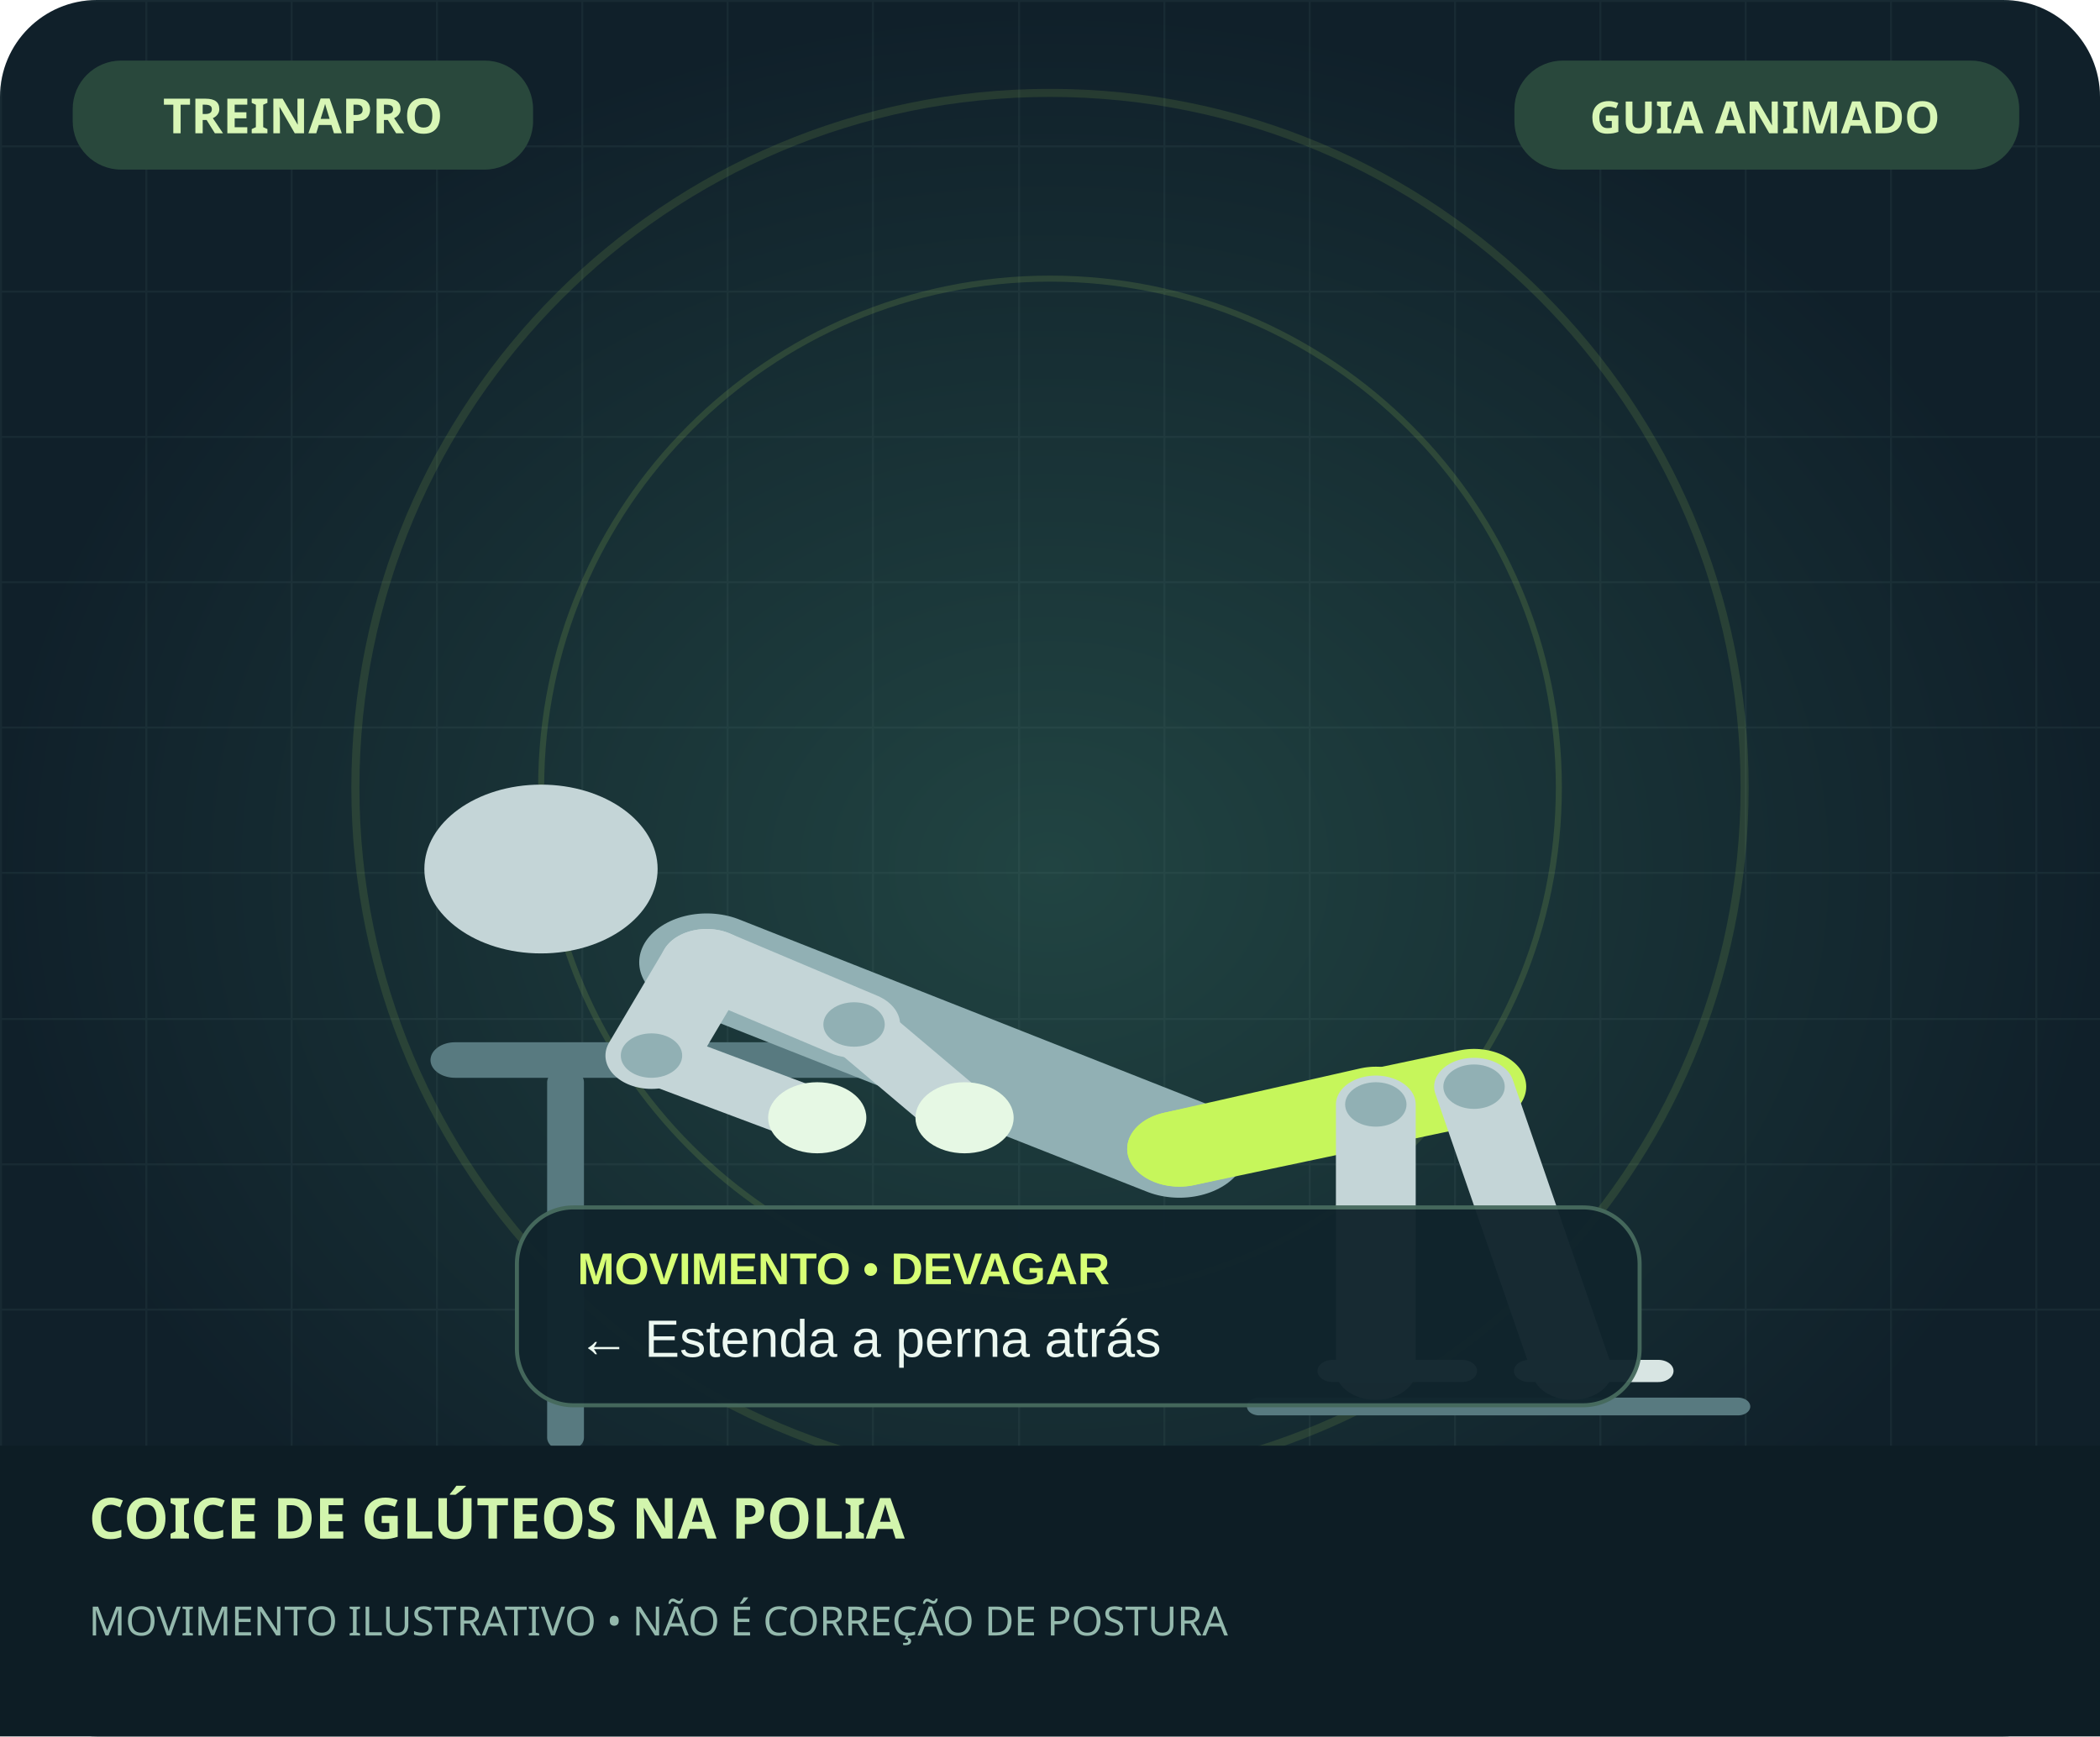
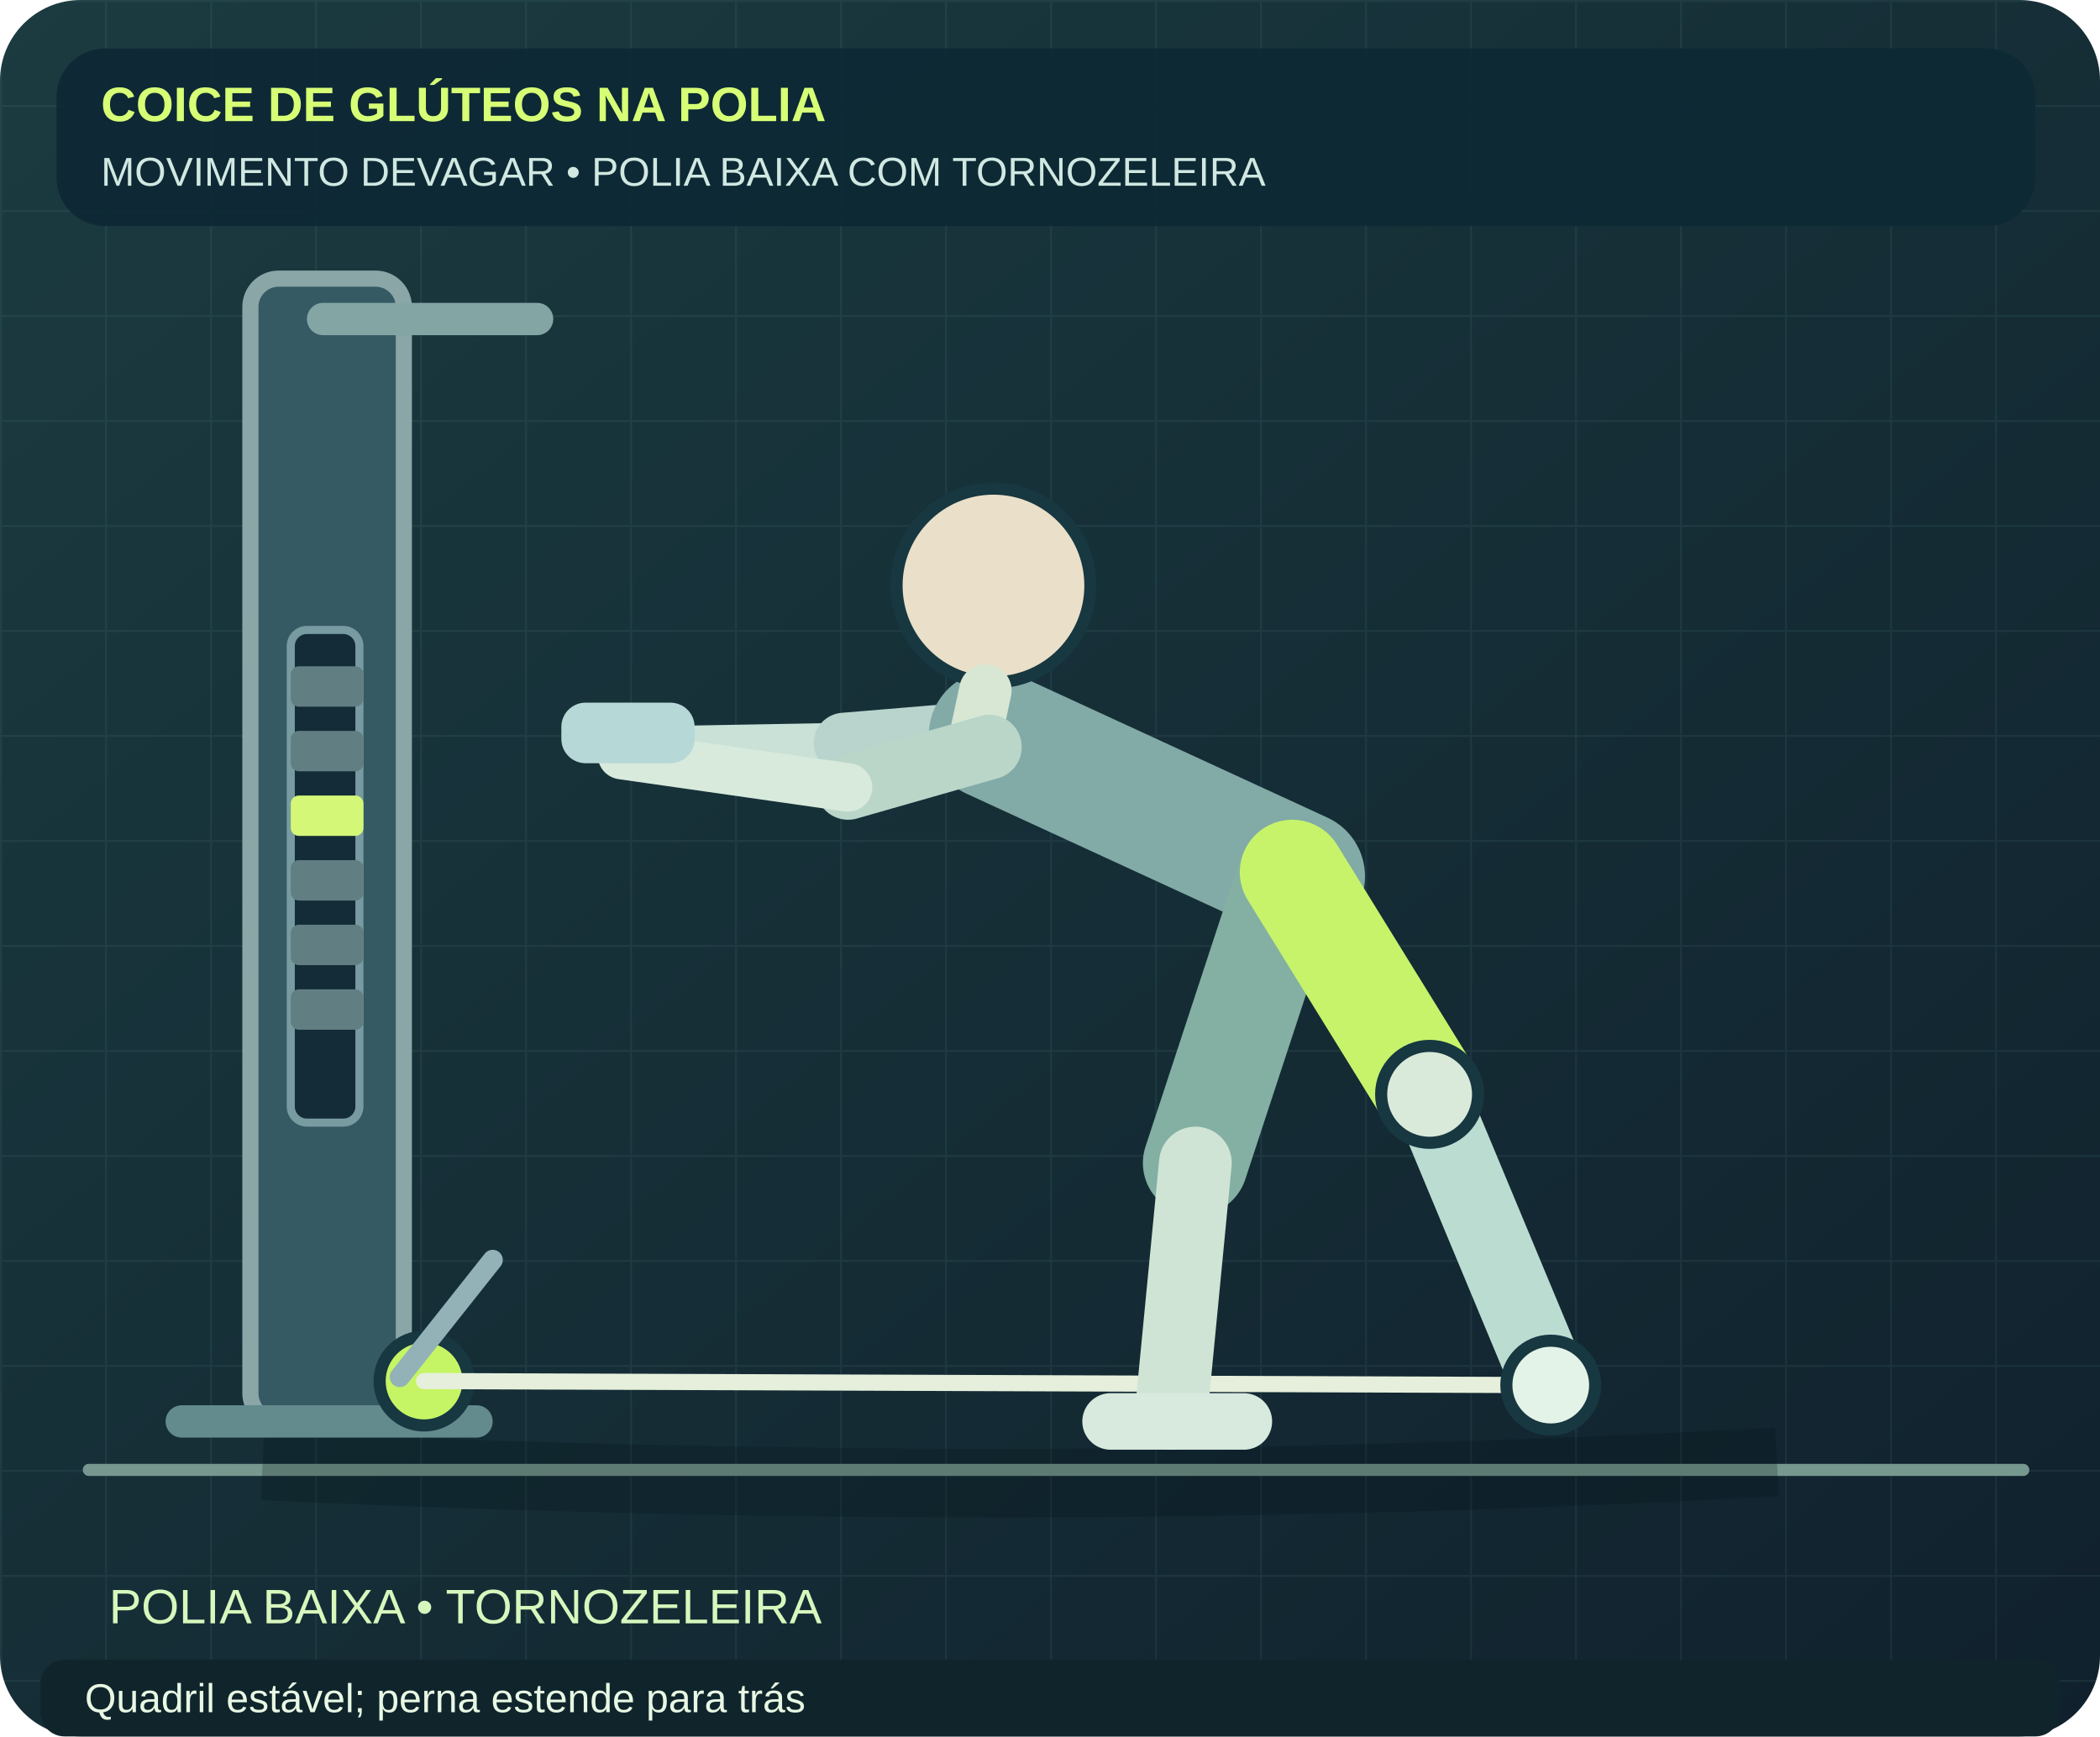
<svg xmlns="http://www.w3.org/2000/svg" viewBox="0 0 520 430" role="img" aria-labelledby="title desc">
  <defs>
-     <radialGradient id="bg">
-       <stop stop-color="#214442" />
-       <stop offset="1" stop-color="#10202a" />
-     </radialGradient>
-     <pattern id="grid" width="36" height="36" patternUnits="userSpaceOnUse">
-       <path d="M36 0H0V36" stroke="#729290" stroke-opacity=".095" fill="none" />
+     <linearGradient id="bg" x1="0" x2="1" y1="0" y2="1">
+       <stop stop-color="#1b3b40" />
+       <stop offset="1" stop-color="#10212d" />
+     </linearGradient>
+     <pattern id="grid" width="26" height="26" patternUnits="userSpaceOnUse">
+       <path d="M26 0H0V26" stroke="#74a5a2" stroke-opacity=".1" fill="none" />
    </pattern>
  </defs>
-   <rect width="520" height="430" rx="24" fill="url(#bg)" />
-   <rect width="520" height="430" rx="24" fill="url(#grid)" />
-   <circle cx="260" cy="195" r="172" fill="none" stroke="#c6f65b" opacity=".11" stroke-width="2" />
-   <circle cx="260" cy="195" r="126" fill="none" stroke="#c6f65b" opacity=".13" stroke-width="1.5" />
-   <rect x="18" y="15" rx="12" width="114" height="27" fill="#29483c" />
-   <text x="75" y="33" fill="#d8f6b6" text-anchor="middle" font-size="12" font-weight="bold" font-family="sans-serif">TREINAPRO</text>
-   <rect x="375" y="15" rx="12" width="125" height="27" fill="#29483c" />
-   <text x="437" y="33" fill="#d8f6b6" text-anchor="middle" font-size="11" font-weight="bold" font-family="sans-serif">GUIA ANIMADO</text>
-   <g transform="translate(61 15) scale(1.52 1.10)">
-     <line x1="34" y1="225" x2="106" y2="225" stroke="#587a80" stroke-width="8" stroke-linecap="round" />
-     <line x1="52" y1="230" x2="52" y2="310" stroke="#587a80" stroke-width="6" stroke-linecap="round" />
-     <line x1="165" y1="303" x2="243" y2="303" stroke="#587a80" stroke-width="4" stroke-linecap="round" />
-     <line x1="75" y1="203" x2="152" y2="245" stroke="#91b0b4" stroke-width="22" stroke-linecap="round">
-       <animate attributeName="y2" values="245;245;202;202;245;245" keyTimes="0;0.12;0.42;0.57;0.88;1" dur="7.2s" repeatCount="indefinite" calcMode="linear" />
-     </line>
-     <line x1="152" y1="245" x2="200" y2="231" stroke="#c6f65b" stroke-width="17" stroke-linecap="round">
-       <animate attributeName="y1" values="245;245;202;202;245;245" keyTimes="0;0.12;0.42;0.57;0.88;1" dur="7.2s" repeatCount="indefinite" calcMode="linear" />
-       <animate attributeName="y2" values="231;231;203;203;231;231" keyTimes="0;0.12;0.42;0.57;0.88;1" dur="7.2s" repeatCount="indefinite" calcMode="linear" />
-     </line>
-     <line x1="200" y1="231" x2="216" y2="295" stroke="#c4d5d7" stroke-width="13" stroke-linecap="round">
-       <animate attributeName="y1" values="231;231;203;203;231;231" keyTimes="0;0.12;0.42;0.57;0.88;1" dur="7.2s" repeatCount="indefinite" calcMode="linear" />
-     </line>
-     <line x1="152" y1="245" x2="184" y2="235" stroke="#c6f65b" stroke-width="17" stroke-linecap="round">
-       <animate attributeName="y1" values="245;245;202;202;245;245" keyTimes="0;0.12;0.42;0.57;0.88;1" dur="7.2s" repeatCount="indefinite" calcMode="linear" />
-       <animate attributeName="y2" values="235;235;199;199;235;235" keyTimes="0;0.12;0.42;0.57;0.88;1" dur="7.2s" repeatCount="indefinite" calcMode="linear" />
-     </line>
-     <line x1="184" y1="235" x2="184" y2="295" stroke="#c4d5d7" stroke-width="13" stroke-linecap="round">
-       <animate attributeName="y1" values="235;235;199;199;235;235" keyTimes="0;0.12;0.42;0.57;0.88;1" dur="7.2s" repeatCount="indefinite" calcMode="linear" />
-     </line>
-     <line x1="75" y1="203" x2="66" y2="224" stroke="#c4d5d7" stroke-width="15" stroke-linecap="round" />
-     <line x1="66" y1="224" x2="93" y2="238" stroke="#c4d5d7" stroke-width="12" stroke-linecap="round" />
-     <line x1="75" y1="203" x2="99" y2="217" stroke="#c4d5d7" stroke-width="15" stroke-linecap="round" />
-     <line x1="99" y1="217" x2="117" y2="238" stroke="#c4d5d7" stroke-width="12" stroke-linecap="round" />
-     <circle cx="48" cy="182" r="19" fill="#c4d5d7" />
-     <circle cx="66" cy="224" r="5" fill="#91b0b4" />
-     <circle cx="99" cy="217" r="5" fill="#91b0b4" />
-     <circle cx="200" cy="231" r="5" fill="#91b0b4">
-       <animate attributeName="cy" values="231;231;203;203;231;231" keyTimes="0;0.12;0.42;0.57;0.88;1" dur="7.2s" repeatCount="indefinite" calcMode="linear" />
-     </circle>
-     <circle cx="184" cy="235" r="5" fill="#91b0b4">
-       <animate attributeName="cy" values="235;235;199;199;235;235" keyTimes="0;0.12;0.42;0.57;0.88;1" dur="7.2s" repeatCount="indefinite" calcMode="linear" />
-     </circle>
-     <circle cx="93" cy="238" r="8" fill="#e6f8e4" />
-     <circle cx="117" cy="238" r="8" fill="#e6f8e4" />
-     <line x1="209" y1="295" x2="230" y2="295" stroke="#d8e5e3" stroke-width="5" stroke-linecap="round" />
-     <line x1="177" y1="295" x2="198" y2="295" stroke="#d8e5e3" stroke-width="5" stroke-linecap="round" />
-   </g>
-   <rect x="0" y="358" width="520" height="72" fill="#0d1d25" />
-   <text x="22" y="381" fill="#d2f5ad" font-size="14" font-family="sans-serif" font-weight="bold">COICE DE GLÚTEOS NA POLIA</text>
-   <text x="22" y="405" fill="#94b9ad" font-size="10" font-family="sans-serif">MOVIMENTO ILUSTRATIVO • NÃO É CORREÇÃO DE POSTURA</text>
-   <g aria-hidden="true">
-     <rect x="128" y="299" rx="14" width="278" height="49" fill="#10232c" stroke="#46695d" opacity=".96" />
-     <text x="143" y="318" fill="#d7ff75" font-size="11" font-weight="bold" font-family="Arial,sans-serif">MOVIMENTO • DEVAGAR</text>
-     <text x="143" y="336" fill="#ecf8f1" font-size="13" font-family="Arial,sans-serif">← Estenda a perna atrás</text>
-   </g>
+   <rect width="100%" height="100%" fill="url(#bg)" rx="20" />
+   <rect width="100%" height="100%" fill="url(#grid)" rx="20" />
+   <rect x="14" y="12" width="490" height="44" rx="12" fill="#0d2834" opacity=".94" />
+   <text x="25" y="30" font-size="12" font-weight="700" font-family="Arial,sans-serif" fill="#d7ff75">COICE DE GLÚTEOS NA POLIA</text>
+   <text x="25" y="46" font-size="10" font-family="Arial,sans-serif" fill="#d0e8e1">MOVIMENTO DEVAGAR • POLIA BAIXA COM TORNOZELEIRA</text>
+   <path d="M22 364H501" stroke="#77988e" stroke-width="3" stroke-linecap="round" />
+   <path d="M65 363Q260 372 440 362" stroke="#020c12" stroke-width="17" opacity=".22" />
+   <rect x="62" y="69" width="38" height="283" rx="7" fill="#355a64" stroke="#8aa6a6" stroke-width="4" />
+   <rect x="72" y="156" width="17" height="122" rx="4" fill="#142c37" stroke="#779ba1" stroke-width="2" />
+   <rect x="72" y="165" width="18" height="10" rx="2" fill="#617f83" />
+   <rect x="72" y="181" width="18" height="10" rx="2" fill="#617f83" />
+   <rect x="72" y="197" width="18" height="10" rx="2" fill="#d4f777" />
+   <rect x="72" y="213" width="18" height="10" rx="2" fill="#617f83" />
+   <rect x="72" y="229" width="18" height="10" rx="2" fill="#617f83" />
+   <rect x="72" y="245" width="18" height="10" rx="2" fill="#617f83" />
+   <line x1="45" y1="352" x2="118" y2="352" stroke="#638b8e" stroke-width="8" stroke-linecap="round" />
+   <line x1="80" y1="79" x2="133" y2="79" stroke="#83a6a5" stroke-width="8" stroke-linecap="round" />
+   <circle cx="105" cy="342" r="11" fill="#c5f564" stroke="#173741" stroke-width="3" />
+   <line x1="99" y1="341" x2="122" y2="312" stroke="#93b2b7" stroke-width="5" stroke-linecap="round" />
+   <line x1="105" y1="342" x2="384" y2="343" stroke="#e5efdb" stroke-width="4" stroke-linecap="round">
+     <animate attributeName="x2" values="384;384;453;453;384;384" keyTimes="0;0.12;0.43;0.58;0.88;1" dur="7.2s" repeatCount="indefinite" />
+     <animate attributeName="y2" values="343;343;230;230;343;343" keyTimes="0;0.12;0.43;0.58;0.88;1" dur="7.2s" repeatCount="indefinite" />
+   </line>
+   <line x1="153" y1="185" x2="209" y2="184" stroke="#c9e1d7" stroke-width="10" stroke-linecap="round" />
+   <line x1="209" y1="184" x2="245" y2="181" stroke="#b8d4cc" stroke-width="15" stroke-linecap="round" />
+   <line x1="246" y1="182" x2="322" y2="217" stroke="#82aaa6" stroke-width="32" stroke-linecap="round" />
+   <line x1="319" y1="218" x2="296" y2="288" stroke="#83b0a3" stroke-width="26" stroke-linecap="round" />
+   <line x1="296" y1="288" x2="290" y2="350" stroke="#d0e4d5" stroke-width="18" stroke-linecap="round" />
+   <line x1="275" y1="352" x2="308" y2="352" stroke="#d8e9de" stroke-width="14" stroke-linecap="round" />
+   <line x1="320" y1="216" x2="354" y2="271" stroke="#c7f36b" stroke-width="26" stroke-linecap="round">
+     <animate attributeName="x2" values="354;354;413;413;354;354" keyTimes="0;0.12;0.43;0.58;0.88;1" dur="7.2s" repeatCount="indefinite" />
+     <animate attributeName="y2" values="271;271;221;221;271;271" keyTimes="0;0.12;0.43;0.58;0.88;1" dur="7.2s" repeatCount="indefinite" />
+   </line>
+   <line x1="354" y1="271" x2="384" y2="343" stroke="#bbddd1" stroke-width="19" stroke-linecap="round">
+     <animate attributeName="x1" values="354;354;413;413;354;354" keyTimes="0;0.12;0.43;0.58;0.88;1" dur="7.2s" repeatCount="indefinite" />
+     <animate attributeName="y1" values="271;271;221;221;271;271" keyTimes="0;0.12;0.43;0.58;0.88;1" dur="7.2s" repeatCount="indefinite" />
+     <animate attributeName="x2" values="384;384;453;453;384;384" keyTimes="0;0.12;0.43;0.58;0.88;1" dur="7.2s" repeatCount="indefinite" />
+     <animate attributeName="y2" values="343;343;230;230;343;343" keyTimes="0;0.12;0.43;0.58;0.88;1" dur="7.2s" repeatCount="indefinite" />
+   </line>
+   <circle cx="354" cy="271" r="12" fill="#daeada" stroke="#173741" stroke-width="3">
+     <animate attributeName="cx" values="354;354;413;413;354;354" keyTimes="0;0.12;0.43;0.58;0.88;1" dur="7.2s" repeatCount="indefinite" />
+     <animate attributeName="cy" values="271;271;221;221;271;271" keyTimes="0;0.12;0.43;0.58;0.88;1" dur="7.2s" repeatCount="indefinite" />
+   </circle>
+   <circle cx="384" cy="343" r="11" fill="#e3f3e7" stroke="#173741" stroke-width="3">
+     <animate attributeName="cx" values="384;384;453;453;384;384" keyTimes="0;0.12;0.43;0.58;0.88;1" dur="7.2s" repeatCount="indefinite" />
+     <animate attributeName="cy" values="343;343;230;230;343;343" keyTimes="0;0.12;0.43;0.58;0.88;1" dur="7.2s" repeatCount="indefinite" />
+   </circle>
+   <circle cx="246" cy="145" r="24" fill="#eadfc8" stroke="#173741" stroke-width="3" />
+   <line x1="244" y1="171" x2="241" y2="185" stroke="#d7e7d3" stroke-width="13" stroke-linecap="round" />
+   <line x1="245" y1="185" x2="210" y2="195" stroke="#bad6c9" stroke-width="16" stroke-linecap="round" />
+   <line x1="210" y1="195" x2="154" y2="187" stroke="#d7eadc" stroke-width="12" stroke-linecap="round" />
+   <rect x="139" y="174" width="33" height="15" rx="6" fill="#b6d8d7" />
+   <text x="27" y="402" font-family="Arial,sans-serif" font-size="12" fill="#d7f7bd">POLIA BAIXA • TORNOZELEIRA</text>
+   <rect x="10" y="411" width="500" height="19" rx="6" fill="#10252b" />
+   <text x="21" y="424" font-size="10" font-family="Arial,sans-serif" fill="#e8f8e4">Quadril estável; perna estende para trás</text>
</svg>
